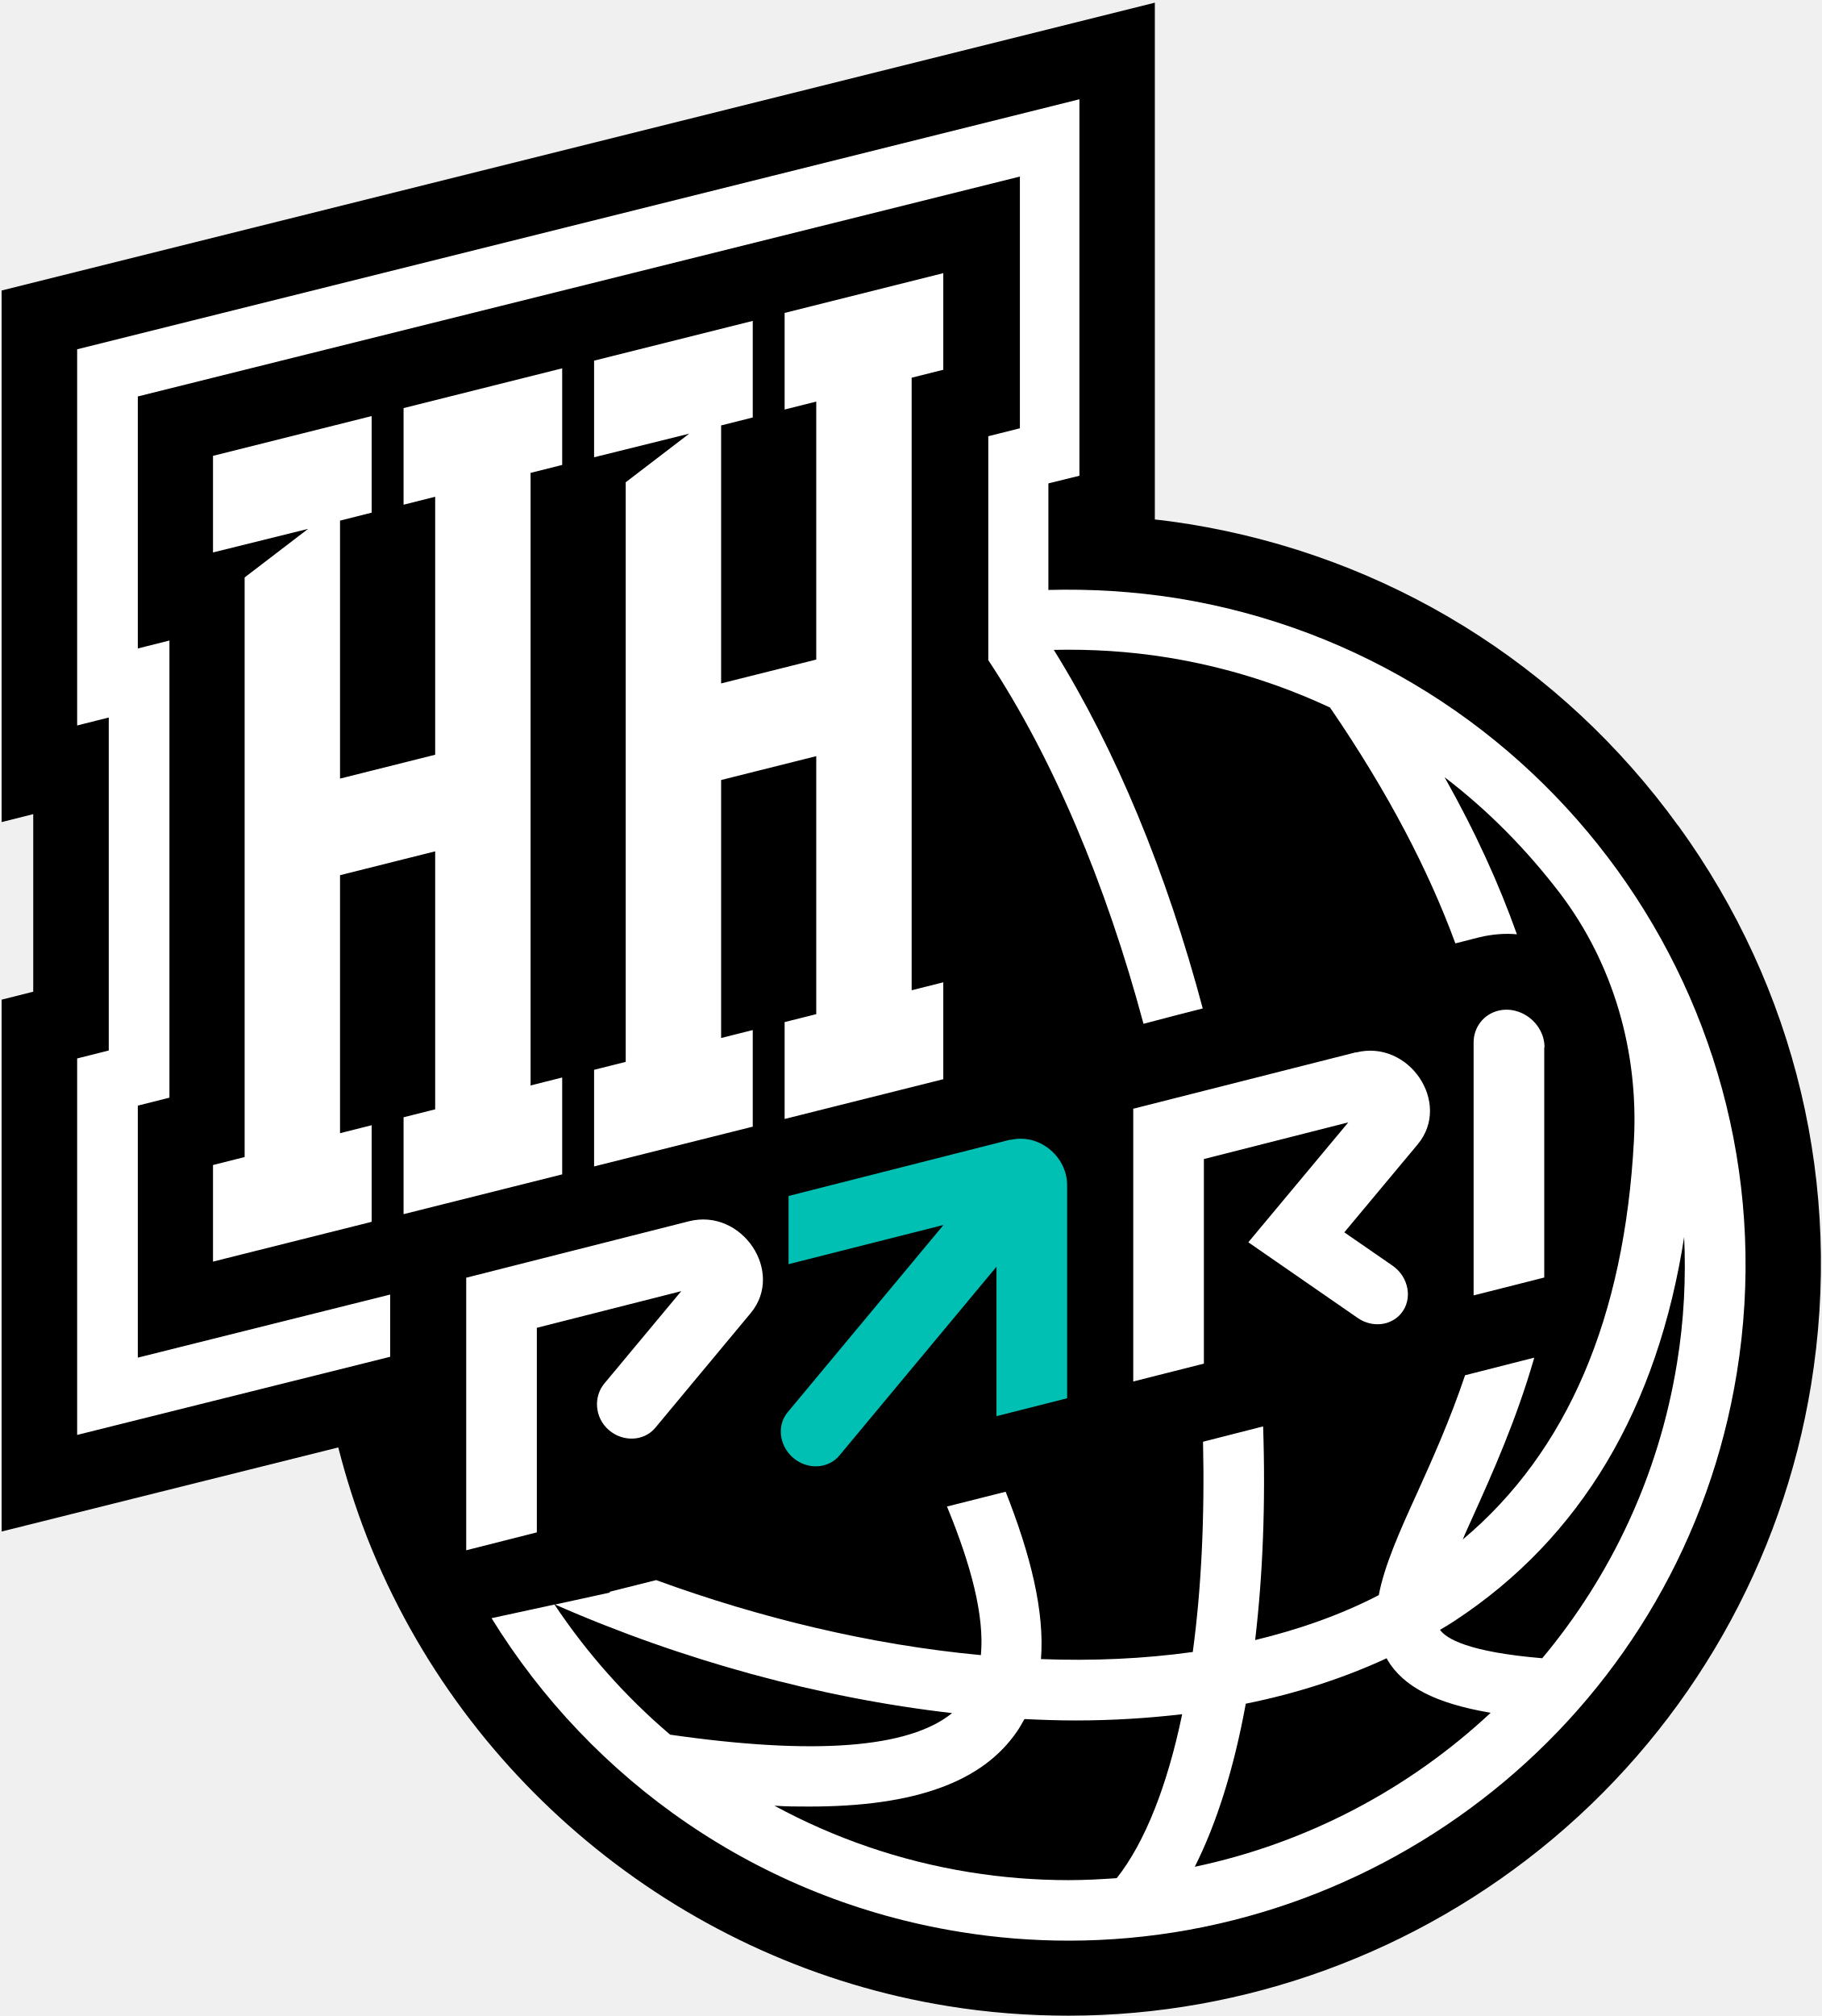
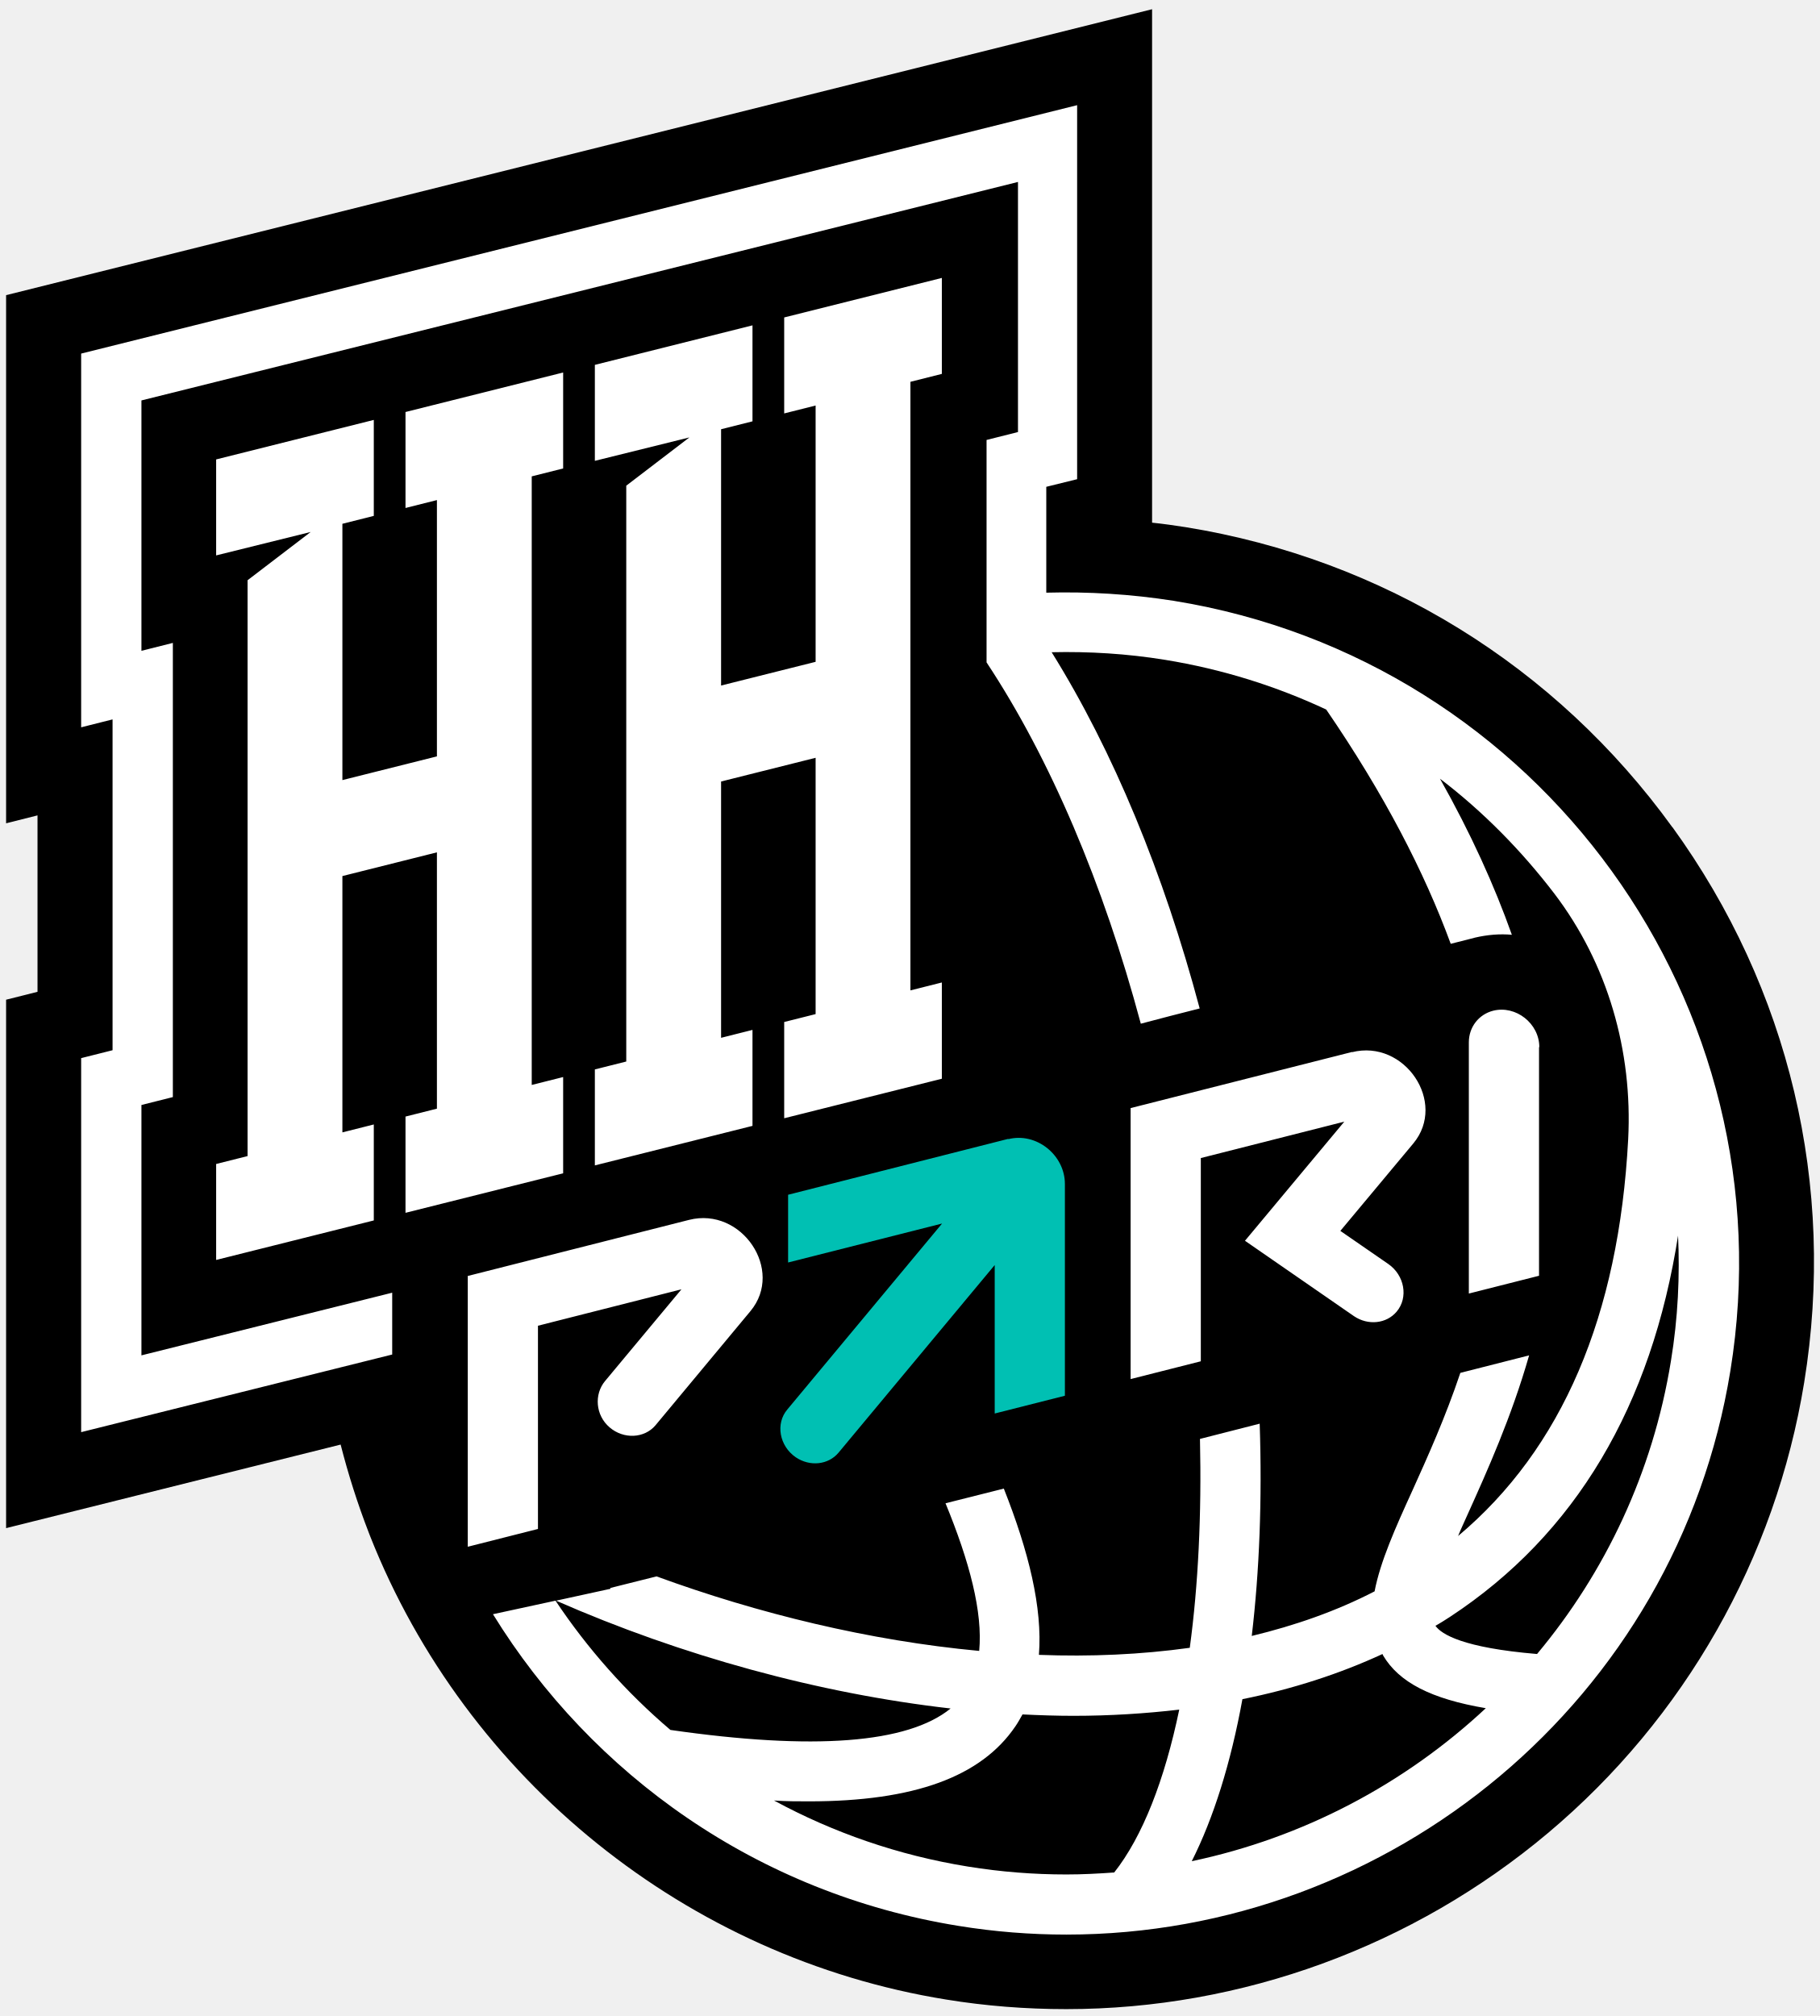
- <svg xmlns="http://www.w3.org/2000/svg" width="94" height="104" viewBox="0 0 94 104" fill="none">
-   <g clip-path="url(#clip0_1_2233)">
-     <path d="M86.618 42.629C80.548 34.23 71.568 28.69 61.339 27.034C60.766 26.946 60.178 26.858 59.59 26.799V0.138L0.084 14.986V42.409L1.715 41.999V51.159L0.084 51.57V79.007L17.455 74.669C17.852 76.223 18.337 77.747 18.91 79.227L18.984 79.418C23.995 92.082 35.459 101.316 48.891 103.485C50.949 103.822 53.05 103.983 55.137 103.983C64.249 103.983 73.141 100.729 80.151 94.837C87.25 88.872 91.967 80.561 93.452 71.445C95.112 61.243 92.687 50.998 86.603 42.599L86.618 42.629Z" fill="black" />
-     <path d="M52.124 58.795L40.69 61.697V65.215L48.685 63.192L40.646 72.851C40.029 73.584 40.235 74.742 41.087 75.328C41.822 75.826 42.777 75.724 43.306 75.094L51.419 65.347V73.056L55.064 72.133V61.14C55.064 59.63 53.58 58.443 52.124 58.81V58.795Z" fill="#00C0B3" />
-     <path d="M79.684 54.032V65.904L76.039 66.827V53.782C76.039 52.991 76.553 52.331 77.303 52.141C78.478 51.848 79.698 52.8 79.698 54.032H79.684ZM24.057 65.904V79.975L27.701 79.051V68.498L35.153 66.607L31.185 71.371C30.611 72.06 30.685 73.144 31.42 73.775C32.154 74.405 33.227 74.346 33.8 73.672L38.739 67.736C40.502 65.611 38.283 62.313 35.549 63.002L24.042 65.918L24.057 65.904ZM69.984 54.281L58.476 57.197V71.268L62.121 70.345V59.792L69.572 57.901L64.414 64.086L70.072 68C70.807 68.498 71.762 68.395 72.291 67.765C72.908 67.032 72.703 65.874 71.85 65.288L69.367 63.573L73.158 59.029C74.922 56.904 72.703 53.606 69.969 54.295L69.984 54.281ZM89.618 70.843C86.841 87.933 71.968 100.113 55.14 100.113C53.288 100.113 51.407 99.967 49.526 99.659C39.106 97.973 30.509 91.817 25.365 83.477L28.613 82.774C30.273 85.266 32.287 87.537 34.58 89.487C42.016 90.557 46.895 90.191 49.129 88.373C42.31 87.596 35.182 85.647 28.642 82.774L31.464 82.158V82.114L33.859 81.513C39.15 83.448 44.926 84.855 50.614 85.383C50.805 83.375 50.114 80.751 48.865 77.717L51.892 76.955C53.185 80.224 53.906 83.14 53.715 85.588C56.389 85.691 59.02 85.573 61.548 85.222C61.989 81.968 62.165 78.304 62.077 74.375L65.178 73.584C65.31 77.541 65.163 81.249 64.766 84.606C67.015 84.064 69.161 83.316 71.145 82.29C71.439 80.751 72.218 79.007 73.114 77.043C73.908 75.284 74.819 73.261 75.598 70.946L79.169 70.037C78.243 73.261 77.009 76.002 75.965 78.318C75.804 78.685 75.627 79.051 75.48 79.418C80.874 74.888 83.828 67.985 84.313 58.81C84.548 54.237 83.255 49.708 80.477 46.058C78.772 43.83 76.788 41.808 74.54 40.093C76.142 42.936 77.361 45.633 78.273 48.198C77.641 48.139 76.994 48.198 76.362 48.345C76.259 48.374 75.804 48.491 75.098 48.667C73.731 44.944 71.644 40.899 68.632 36.502C66.03 35.285 63.238 34.406 60.269 33.922C58.285 33.6 56.316 33.482 54.376 33.526C57.58 38.671 60.196 45.017 62.062 52.023C61.078 52.273 60.049 52.537 59.005 52.815C57.065 45.575 54.303 39.052 50.996 34.054V22.504L52.627 22.094V9.108L7.111 20.452V33.453L8.743 33.043V56.626L7.111 57.036V70.037L20.133 66.783V69.993L3.981 74.024V54.603L5.612 54.193V37.015L3.981 37.425V18.019L55.699 5.121V24.542L54.097 24.937V30.434C56.272 30.375 58.491 30.507 60.725 30.859C79.742 33.937 92.705 51.877 89.618 70.843ZM61.004 88.431C59.241 88.637 57.404 88.754 55.508 88.754C54.641 88.754 53.759 88.725 52.862 88.681C52.745 88.886 52.627 89.106 52.495 89.296C50.717 91.92 47.233 93.195 41.766 93.195C41.193 93.195 40.576 93.195 39.959 93.151C43.015 94.807 46.396 95.995 50.026 96.581C51.745 96.859 53.45 96.991 55.14 96.991C55.978 96.991 56.801 96.947 57.624 96.889C59.093 95.027 60.24 92.096 61.004 88.417V88.431ZM76.921 88.358C74.07 87.875 72.409 87.01 71.586 85.617C71.586 85.588 71.556 85.573 71.556 85.544C69.337 86.57 66.897 87.362 64.282 87.889C63.679 91.202 62.782 94.06 61.651 96.302C67.427 95.086 72.703 92.301 76.935 88.344L76.921 88.358ZM86.914 63.749C85.533 72.661 81.579 79.329 75.069 83.609C74.819 83.771 74.569 83.932 74.305 84.079C74.613 84.518 75.73 85.222 79.581 85.544C83.108 81.323 85.592 76.134 86.532 70.33C86.9 68.102 87.002 65.904 86.9 63.734L86.914 63.749ZM40.487 16.143L48.674 14.091V19.075L47.042 19.485V51.085L48.674 50.675V55.673L40.487 57.725V52.727L42.119 52.317V39.008L37.21 40.239V53.548L38.842 53.138V58.121L30.655 60.173V55.189L32.287 54.779V24.879L35.564 22.372L30.655 23.589V18.605L38.842 16.554V21.537L37.21 21.947V35.256L42.119 34.025V20.716L40.487 21.127V16.143ZM20.824 26.037L22.455 25.626V38.935L17.546 40.166V26.857L19.177 26.447V21.464L10.991 23.516V28.499L15.9 27.282L12.623 29.789V59.689L10.991 60.1V65.083L19.177 63.031V58.047L17.546 58.458V45.149L22.455 43.918V57.227L20.824 57.637V62.635L29.009 60.583V55.585L27.378 55.996V24.395L29.009 23.985V19.001L20.824 21.053V26.037Z" fill="white" />
+ <svg xmlns="http://www.w3.org/2000/svg" width="148" height="164" viewBox="0 0 148 164" fill="none">
+   <g clip-path="url(#clip0_1458_2512)">
+     <path d="M136.066 67.318C126.557 54.161 112.489 45.481 96.463 42.886C95.565 42.748 94.644 42.611 93.723 42.519V0.75L0.496 24.011V66.974L3.052 66.331V80.683L0.496 81.326V124.312L27.711 117.515C28.333 119.949 29.093 122.337 29.991 124.656L30.106 124.955C37.957 144.794 55.917 159.261 76.961 162.659C80.185 163.187 83.477 163.44 86.747 163.44C101.022 163.44 114.952 158.342 125.935 149.111C137.056 139.765 144.447 126.746 146.772 112.463C149.374 96.481 145.575 80.43 136.043 67.272L136.066 67.318Z" fill="black" />
+     <path d="M82.026 92.645L64.113 97.192V102.703L76.638 99.534L64.044 114.667C63.077 115.815 63.399 117.629 64.734 118.547C65.886 119.328 67.382 119.167 68.211 118.18L80.921 102.91V114.988L86.631 113.542V96.319C86.631 93.954 84.306 92.094 82.026 92.669V92.645Z" fill="#00C0B3" />
+     <path d="M125.202 85.183V103.782L119.492 105.229V84.793C119.492 83.552 120.298 82.519 121.472 82.221C123.314 81.761 125.225 83.254 125.225 85.183H125.202ZM38.054 103.782V125.827L43.764 124.38V107.847L55.437 104.885L49.221 112.348C48.323 113.427 48.438 115.126 49.589 116.113C50.74 117.101 52.421 117.009 53.319 115.953L61.055 106.653C63.818 103.323 60.341 98.157 56.059 99.236L38.03 103.805L38.054 103.782ZM110.006 85.573L91.977 90.142V112.187L97.688 110.74V94.207L109.361 91.245L101.28 100.935L110.144 107.066C111.295 107.847 112.792 107.686 113.621 106.699C114.588 105.551 114.265 103.737 112.93 102.818L109.039 100.132L114.979 93.013C117.742 89.683 114.265 84.517 109.983 85.596L110.006 85.573ZM140.767 111.521C136.415 138.295 113.114 157.377 86.751 157.377C83.85 157.377 80.903 157.148 77.956 156.666C61.631 154.025 48.161 144.38 40.103 131.315L45.191 130.213C47.793 134.116 50.947 137.675 54.539 140.729C66.19 142.406 73.834 141.832 77.334 138.984C66.65 137.767 55.483 134.713 45.237 130.213L49.658 129.248V129.179L53.411 128.238C61.7 131.269 70.749 133.473 79.659 134.3C79.958 131.154 78.876 127.044 76.919 122.29L81.662 121.096C83.689 126.217 84.817 130.787 84.517 134.621C88.708 134.782 92.829 134.598 96.79 134.047C97.48 128.949 97.757 123.209 97.619 117.055L102.477 115.815C102.684 122.015 102.454 127.824 101.832 133.083C105.355 132.233 108.717 131.062 111.825 129.455C112.285 127.044 113.505 124.311 114.91 121.234C116.154 118.479 117.581 115.31 118.801 111.682L124.396 110.258C122.946 115.31 121.012 119.604 119.377 123.232C119.124 123.806 118.847 124.38 118.617 124.954C127.067 117.859 131.695 107.043 132.455 92.669C132.823 85.504 130.797 78.409 126.445 72.691C123.775 69.201 120.666 66.032 117.144 63.345C119.653 67.8 121.564 72.025 122.992 76.044C122.002 75.952 120.989 76.044 119.999 76.273C119.837 76.319 119.124 76.503 118.018 76.778C115.877 70.946 112.608 64.608 107.888 57.719C103.812 55.814 99.438 54.436 94.787 53.678C91.678 53.173 88.593 52.989 85.554 53.058C90.573 61.118 94.671 71.061 97.595 82.037C96.053 82.427 94.441 82.841 92.806 83.277C89.767 71.933 85.439 61.715 80.258 53.885V35.79L82.814 35.147V14.802L11.506 32.575V52.943L14.062 52.3V89.247L11.506 89.89V110.258L31.906 105.16V110.189L6.602 116.504V86.078L9.157 85.435V58.523L6.602 59.166V28.764L87.626 8.556V38.982L85.116 39.602V48.213C88.524 48.121 92.001 48.328 95.5 48.879C125.294 53.701 145.602 81.807 140.767 111.521ZM95.938 139.076C93.175 139.397 90.297 139.581 87.326 139.581C85.968 139.581 84.587 139.535 83.182 139.467C82.998 139.788 82.814 140.132 82.606 140.431C79.82 144.541 74.364 146.539 65.798 146.539C64.9 146.539 63.933 146.539 62.966 146.47C67.755 149.065 73.051 150.925 78.738 151.843C81.432 152.28 84.103 152.486 86.751 152.486C88.063 152.486 89.353 152.417 90.642 152.325C92.945 149.409 94.74 144.817 95.938 139.053V139.076ZM120.873 138.961C116.407 138.203 113.805 136.849 112.515 134.667C112.515 134.621 112.469 134.598 112.469 134.552C108.993 136.16 105.171 137.4 101.072 138.227C100.128 143.416 98.724 147.894 96.951 151.407C106 149.501 114.265 145.138 120.897 138.938L120.873 138.961ZM136.53 100.407C134.366 114.368 128.172 124.816 117.972 131.521C117.581 131.774 117.19 132.027 116.775 132.256C117.259 132.945 119.008 134.047 125.041 134.552C130.567 127.939 134.458 119.81 135.932 110.717C136.507 107.227 136.668 103.782 136.507 100.384L136.53 100.407ZM63.795 25.824L76.62 22.61V30.417L74.064 31.06V80.567L76.62 79.924V87.754L63.795 90.969V83.139L66.351 82.496V61.646L58.661 63.575V84.425L61.216 83.782V91.589L48.392 94.804V86.997L50.947 86.354V39.51L56.082 35.584L48.392 37.489V29.682L61.216 26.467V34.275L58.661 34.918V55.768L66.351 53.839V32.989L63.795 33.632V25.824ZM32.988 41.324L35.544 40.681V61.531L27.854 63.46V42.61L30.409 41.967V34.16L17.584 37.374V45.182L25.275 43.276L20.14 47.202V94.046L17.584 94.689V102.496L30.409 99.282V91.474L27.854 92.118V71.267L35.544 69.338V90.189L32.988 90.832V98.662L45.813 95.447V87.617L43.257 88.26V38.752L45.813 38.109V30.302L32.988 33.517V41.324Z" fill="white" />
  </g>
  <defs>
-     <clipPath id="clip0_1_2233">
-       <rect width="94" height="104" fill="white" />
+     <clipPath id="clip0_1458_2512">
+       <rect width="147.267" height="162.933" fill="white" transform="translate(0.367188 0.533333)" />
    </clipPath>
  </defs>
</svg>
